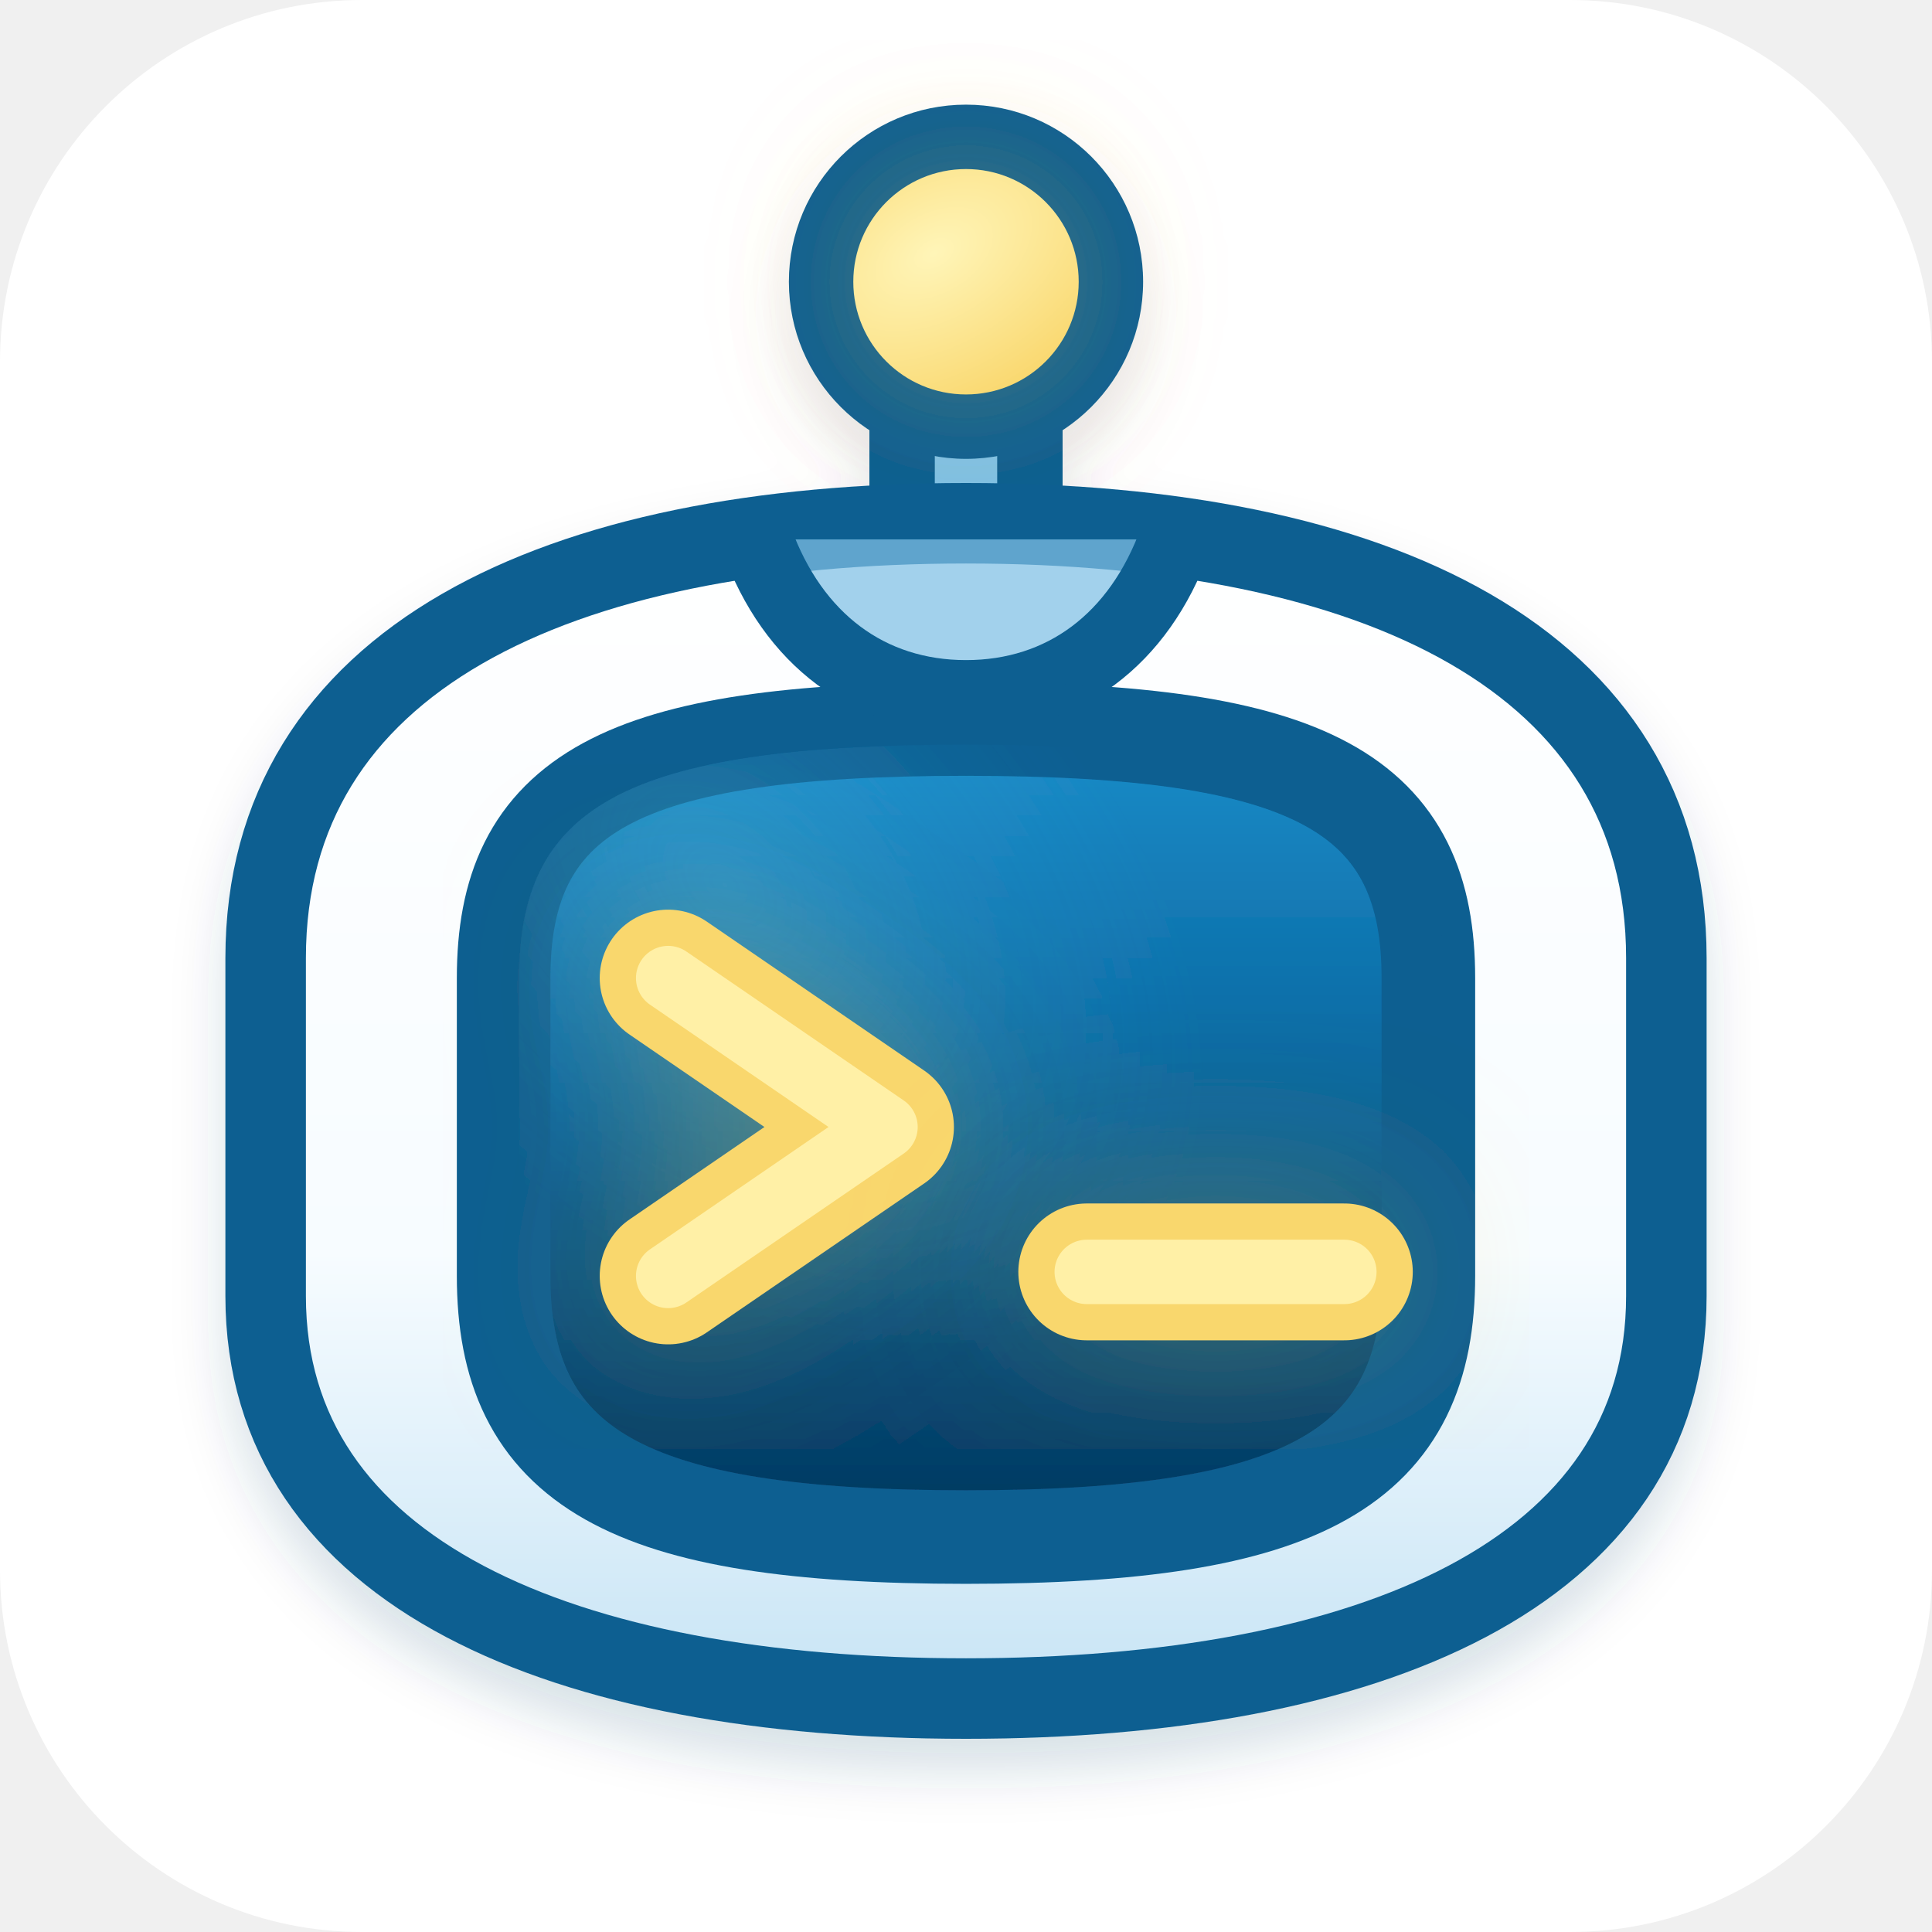
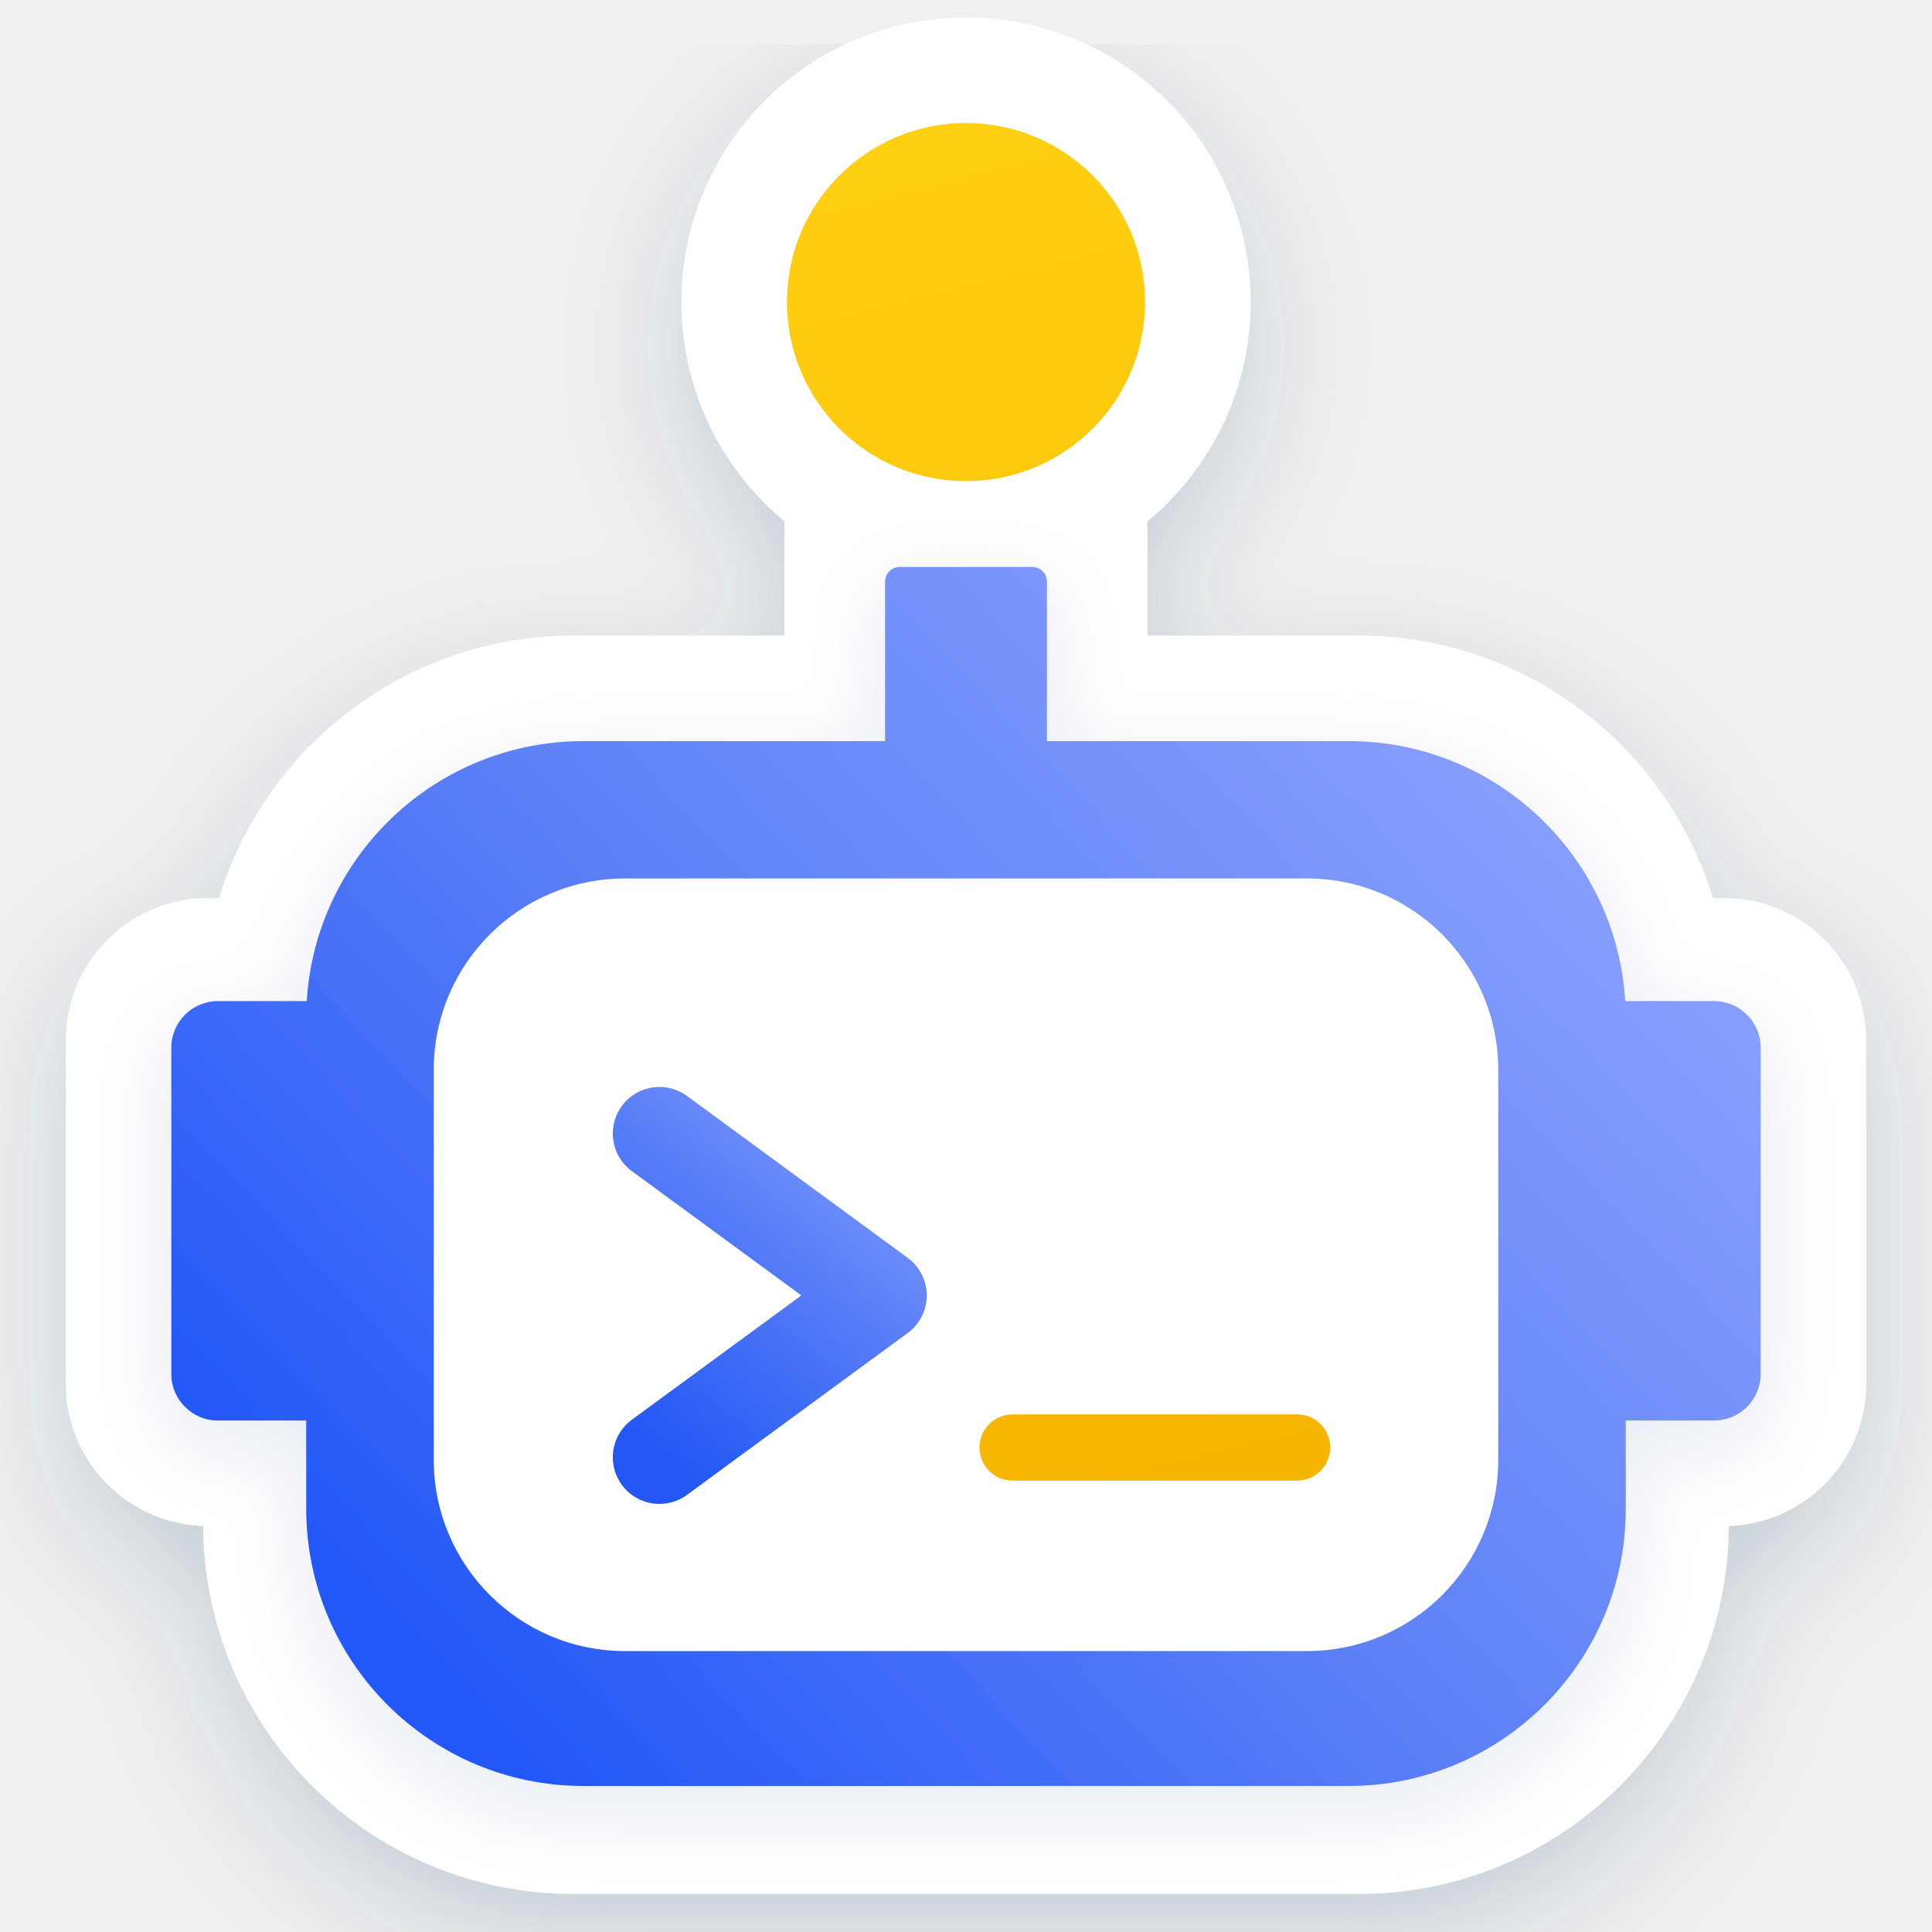
- <svg xmlns="http://www.w3.org/2000/svg" width="48" height="48" viewBox="0 0 48 48" fill="none" aria-label="DotCraft logo thin outline">
-   <path d="M39.007 0H8.993A8.993 8.993 0 0 0 0 8.993v30.014A8.993 8.993 0 0 0 8.993 48h30.014A8.993 8.993 0 0 0 48 39.007V8.993A8.993 8.993 0 0 0 39.007 0Z" fill="#fff" />
-   <g filter="url(#dotcraft-simple-body-shadow)">
-     <path d="M24 9.1v4" stroke="#0B5E91" stroke-width="4.8" stroke-linecap="round" />
-     <path d="M24 9.3v3.6" stroke="#7EC0E5" stroke-width="1.55" stroke-linecap="round" />
-     <circle cx="24" cy="7" r="4.4" fill="#0B5E91" />
-     <circle cx="24" cy="7" r="2.8" fill="url(#dotcraft-simple-highlight)" filter="url(#dotcraft-simple-top-glow)" />
-     <path d="M6.6 32.2v-8.4c0-7.4 7.2-10.8 17.4-10.8s17.4 3.4 17.4 10.8v8.4c0 6.9-7.4 10-17.4 10s-17.4-3.1-17.4-10Z" fill="url(#dotcraft-simple-shell)" stroke="#0B5E91" stroke-width="2" stroke-linejoin="round" />
-     <path d="M18.8 13.4c.9 2.5 2.8 3.9 5.2 3.9s4.3-1.4 5.2-3.9" fill="#7EC0E5" fill-opacity=".72" stroke="#0B5E91" stroke-width="1.8" stroke-linecap="round" stroke-linejoin="round" />
-     <path d="M12.9 31.7v-7.4c0-4.2 2.5-5.8 11.1-5.8s11.1 1.6 11.1 5.8v7.4c0 4.4-2.7 6.1-11.1 6.1s-11.1-1.7-11.1-6.1Z" stroke="#0B5E91" stroke-width="3.1" stroke-linejoin="round" />
-     <path d="M12.9 31.7v-7.4c0-4.2 2.5-5.8 11.1-5.8s11.1 1.6 11.1 5.8v7.4c0 4.4-2.7 6.1-11.1 6.1s-11.1-1.7-11.1-6.1Z" fill="url(#dotcraft-simple-screen)" stroke="#0B5E91" stroke-width="1.55" stroke-linejoin="round" />
-     <path d="M12.9 31.7v-7.4c0-4.2 2.5-5.8 11.1-5.8s11.1 1.6 11.1 5.8v7.4c0 4.4-2.7 6.1-11.1 6.1s-11.1-1.7-11.1-6.1Z" fill="url(#dotcraft-simple-screen-glint)" />
-     <path d="M16.6 24.3 22 28l-5.4 3.7" stroke="#F9D76D" stroke-width="3.4" stroke-linecap="round" stroke-linejoin="round" filter="url(#dotcraft-simple-terminal-glow)" />
-     <path d="M27 31.6h6.4" stroke="#F9D76D" stroke-width="3.4" stroke-linecap="round" filter="url(#dotcraft-simple-terminal-glow)" />
-     <path d="M16.6 24.3 22 28l-5.4 3.7" stroke="#FFF0A6" stroke-width="1.6" stroke-linecap="round" stroke-linejoin="round" />
-     <path d="M27 31.6h6.4" stroke="#FFF0A6" stroke-width="1.6" stroke-linecap="round" />
-   </g>
+ <svg xmlns="http://www.w3.org/2000/svg" width="48" height="48" viewBox="0 0 1024 1024" fill="none" role="img" aria-labelledby="title desc">
  <defs>
-     <radialGradient id="dotcraft-simple-highlight" cx="0" cy="0" r="1" gradientUnits="userSpaceOnUse" gradientTransform="translate(23.2 6.3) rotate(60.9) scale(7.2 11.5)">
-       <stop stop-color="#FFF5B8" />
-       <stop offset=".55" stop-color="#F9D76D" />
-       <stop offset="1" stop-color="#E4B846" />
-     </radialGradient>
-     <linearGradient id="dotcraft-simple-shell" x1="24" y1="13" x2="24" y2="42.2" gradientUnits="userSpaceOnUse">
-       <stop stop-color="#FFFFFF" />
-       <stop offset=".62" stop-color="#F7FCFF" />
-       <stop offset="1" stop-color="#C7E4F5" />
+     <linearGradient id="blue" x1="279" y1="766" x2="736" y2="334" gradientUnits="userSpaceOnUse">
+       <stop offset="0" stop-color="#2458f7" />
+       <stop offset=".46" stop-color="#5f82f7" />
+       <stop offset="1" stop-color="#8fa5ff" />
    </linearGradient>
-     <linearGradient id="dotcraft-simple-screen" x1="24" y1="18.5" x2="24" y2="37.8" gradientUnits="userSpaceOnUse">
-       <stop stop-color="#1A8BC7" />
-       <stop offset=".34" stop-color="#0D6FA9" />
-       <stop offset=".72" stop-color="#07517F" />
-       <stop offset="1" stop-color="#04385F" />
+     <linearGradient id="blue-mark" x1="380" y1="696" x2="492" y2="557" gradientUnits="userSpaceOnUse">
+       <stop offset="0" stop-color="#2257f5" />
+       <stop offset=".55" stop-color="#577df7" />
+       <stop offset="1" stop-color="#8ca2ff" />
    </linearGradient>
-     <radialGradient id="dotcraft-simple-screen-glint" cx="0" cy="0" r="1" gradientUnits="userSpaceOnUse" gradientTransform="translate(18 22) rotate(42) scale(14 9)">
-       <stop stop-color="#5EC7F2" stop-opacity=".23" />
-       <stop offset=".58" stop-color="#5EC7F2" stop-opacity=".08" />
-       <stop offset="1" stop-color="#5EC7F2" stop-opacity="0" />
-     </radialGradient>
-     <filter id="dotcraft-simple-body-shadow" x="2" y="1" width="44" height="45" filterUnits="userSpaceOnUse" color-interpolation-filters="sRGB">
-       <feDropShadow dx="0" dy=".8" stdDeviation=".65" flood-color="#063B66" flood-opacity=".16" />
+     <linearGradient id="yellow" x1="481" y1="174" x2="617" y2="713" gradientUnits="userSpaceOnUse">
+       <stop offset="0" stop-color="#ffcf11" />
+       <stop offset="1" stop-color="#f6b500" />
+     </linearGradient>
+     <filter id="soft-shadow" x="-12%" y="-12%" width="124%" height="124%">
+       <feDropShadow dx="0" dy="18" stdDeviation="24" flood-color="#0b3d62" flood-opacity=".18" />
    </filter>
-     <filter id="dotcraft-simple-top-glow" x="14" y="1" width="20" height="19" filterUnits="userSpaceOnUse" color-interpolation-filters="sRGB">
-       <feDropShadow dx="0" dy="0" stdDeviation=".8" flood-color="#F6C945" flood-opacity=".72" />
-       <feDropShadow dx="0" dy="0" stdDeviation="1.8" flood-color="#F6C945" flood-opacity=".32" />
-     </filter>
-     <filter id="dotcraft-simple-terminal-glow" x="11" y="19" width="27" height="17" filterUnits="userSpaceOnUse" color-interpolation-filters="sRGB">
-       <feDropShadow dx="0" dy="0" stdDeviation="1" flood-color="#F6C945" flood-opacity=".88" />
-       <feDropShadow dx="0" dy="0" stdDeviation="2.2" flood-color="#F6C945" flood-opacity=".32" />
+     <filter id="inner-lift" x="-8%" y="-8%" width="116%" height="116%">
+       <feDropShadow dx="0" dy="10" stdDeviation="16" flood-color="#163a88" flood-opacity=".1" />
    </filter>
  </defs>
+   <g transform="translate(512 528) scale(1.3) translate(-512 -512)">
+     <g filter="url(#soft-shadow)">
+       <rect x="201" y="365" width="622" height="513" rx="151" fill="#fff" />
+       <rect x="145" y="472" width="136" height="256" rx="58" fill="#fff" />
+       <rect x="743" y="472" width="136" height="256" rx="58" fill="#fff" />
+       <rect x="438" y="270" width="148" height="182" rx="2" fill="#fff" />
+       <circle cx="512" cy="229" r="116" fill="#fff" />
+     </g>
+     <g filter="url(#inner-lift)">
+       <rect x="243" y="408" width="538" height="426" rx="113" fill="url(#blue)" />
+       <rect x="188" y="514" width="90" height="171" rx="19" fill="url(#blue)" />
+       <rect x="746" y="514" width="90" height="171" rx="19" fill="url(#blue)" />
+       <rect x="479" y="337" width="66" height="119" rx="6" fill="url(#blue)" />
+     </g>
+     <rect x="295" y="464" width="434" height="315" rx="78" fill="#fff" />
+     <circle cx="512" cy="229" r="73" fill="url(#yellow)" />
+     <path d="M387 568 477 634 387 700" stroke="url(#blue-mark)" stroke-width="38" stroke-linecap="round" stroke-linejoin="round" />
+     <path d="M531 696h116" stroke="url(#yellow)" stroke-width="27" stroke-linecap="round" />
+   </g>
</svg>
